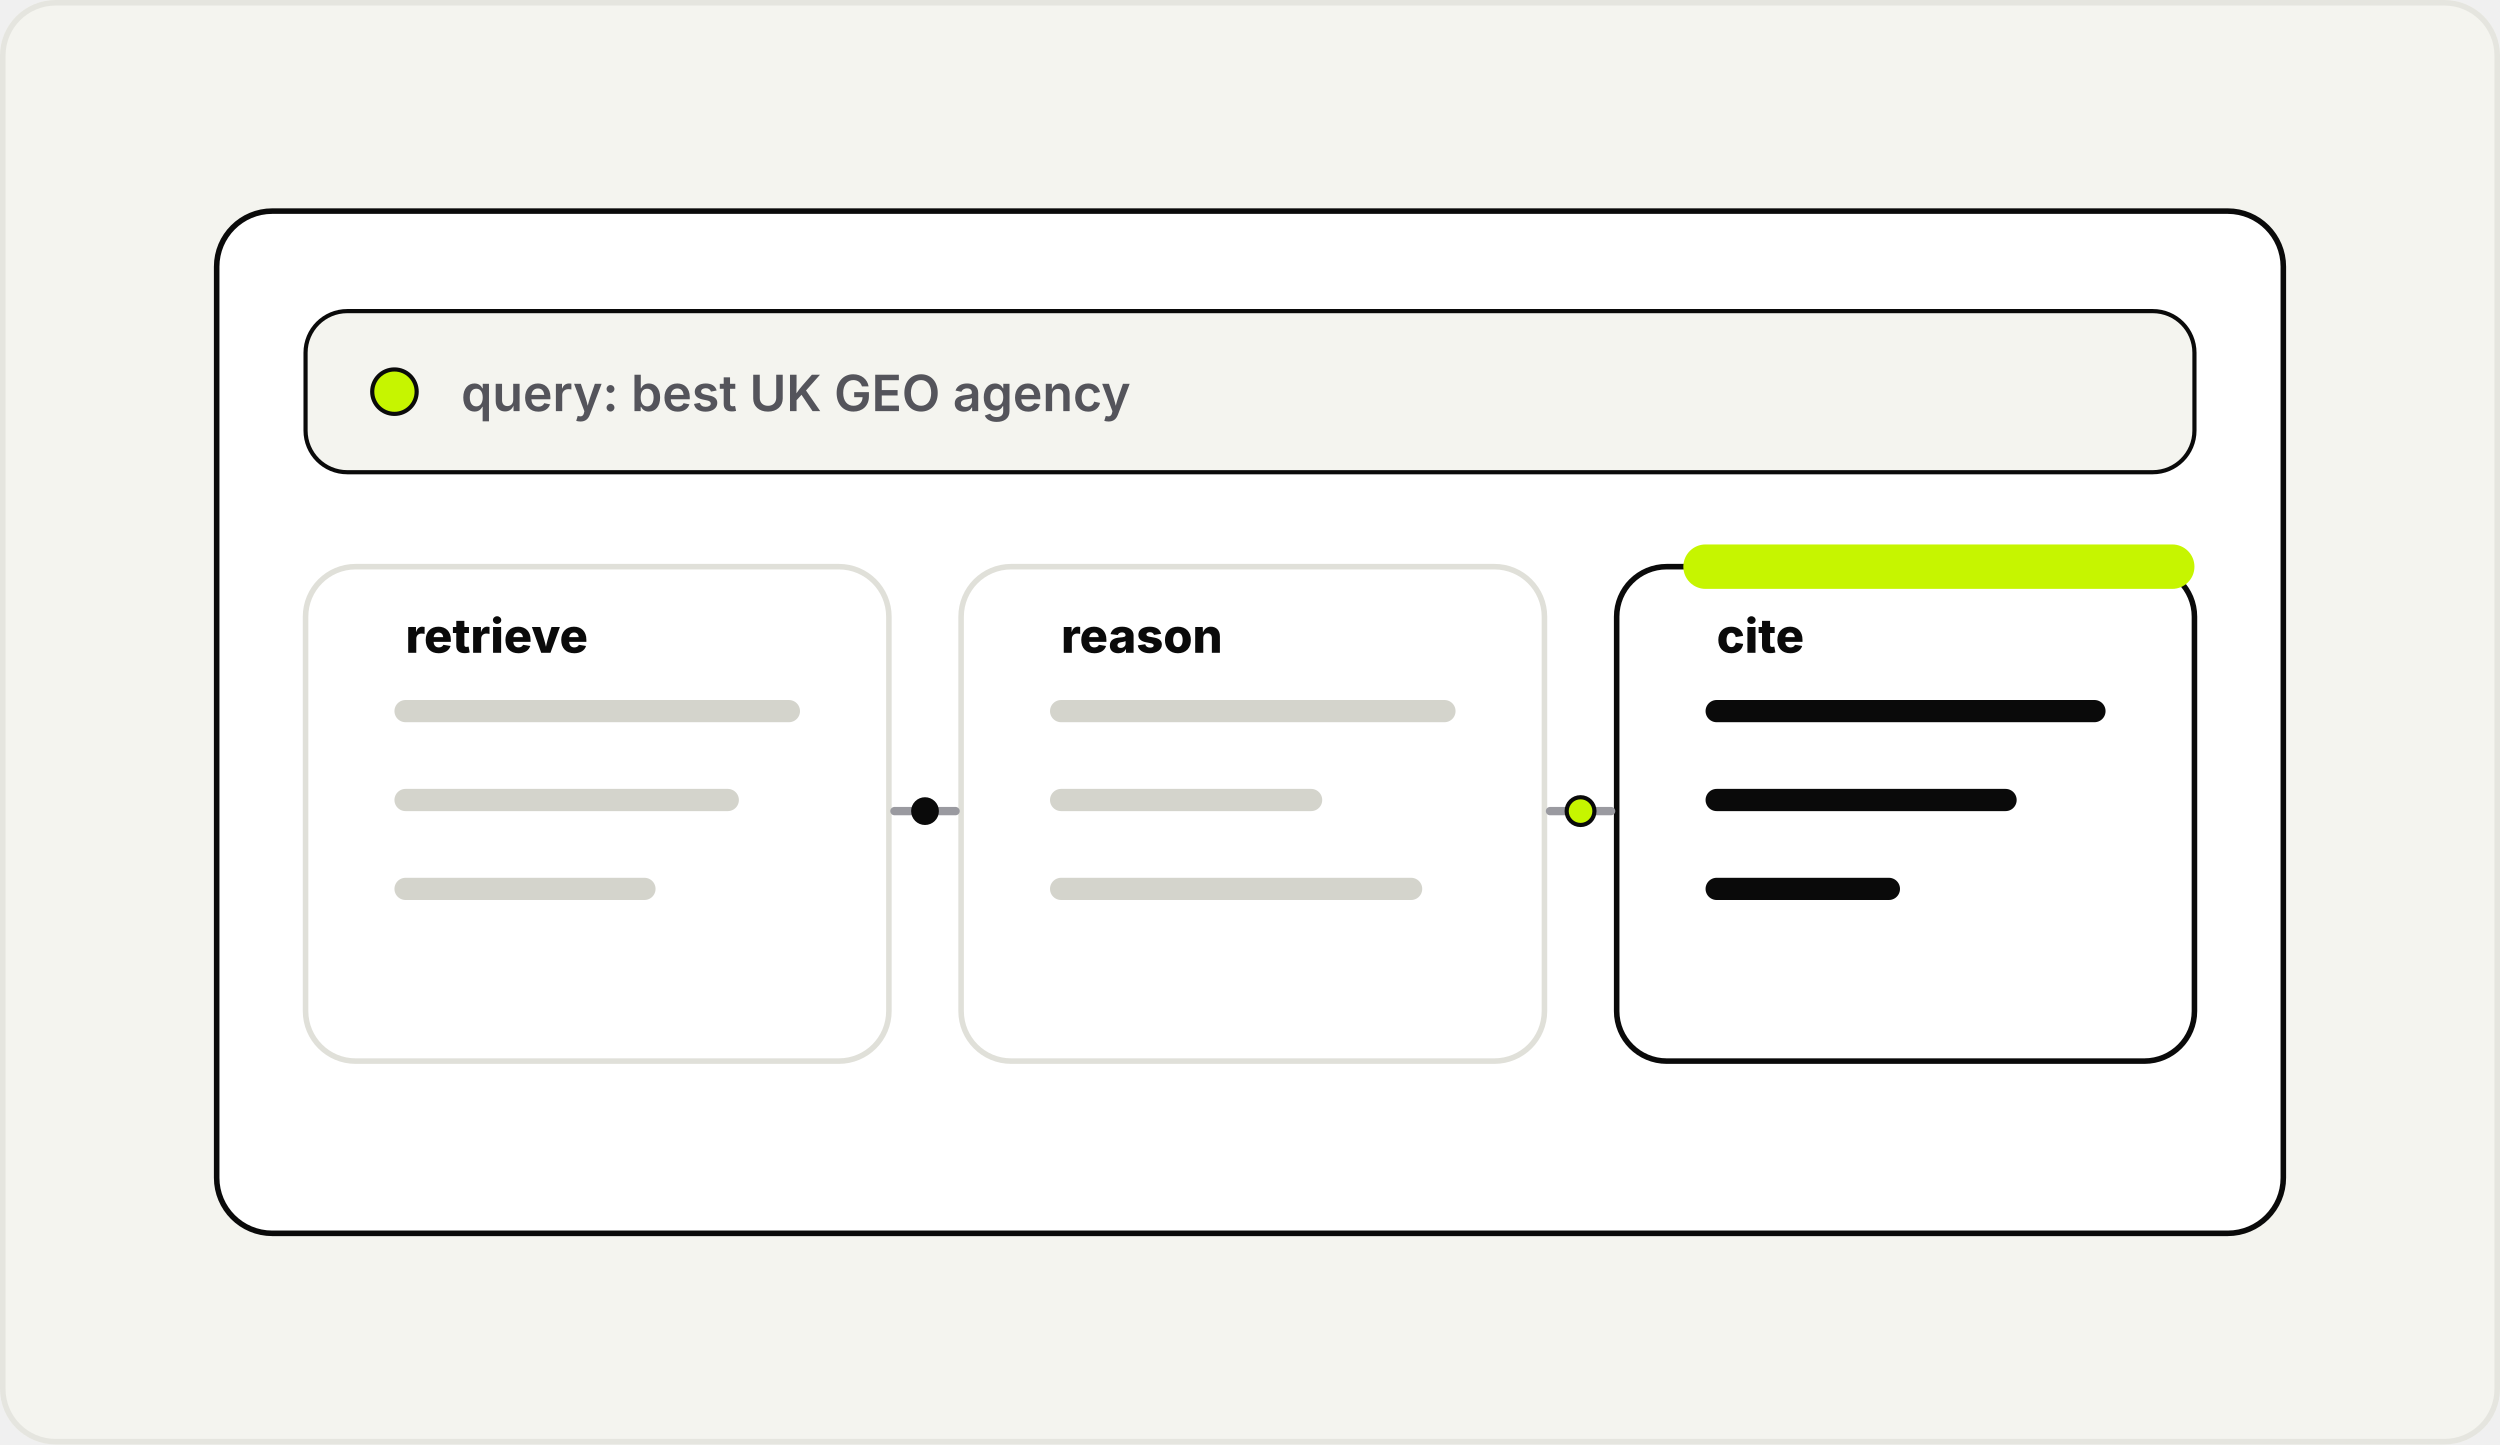
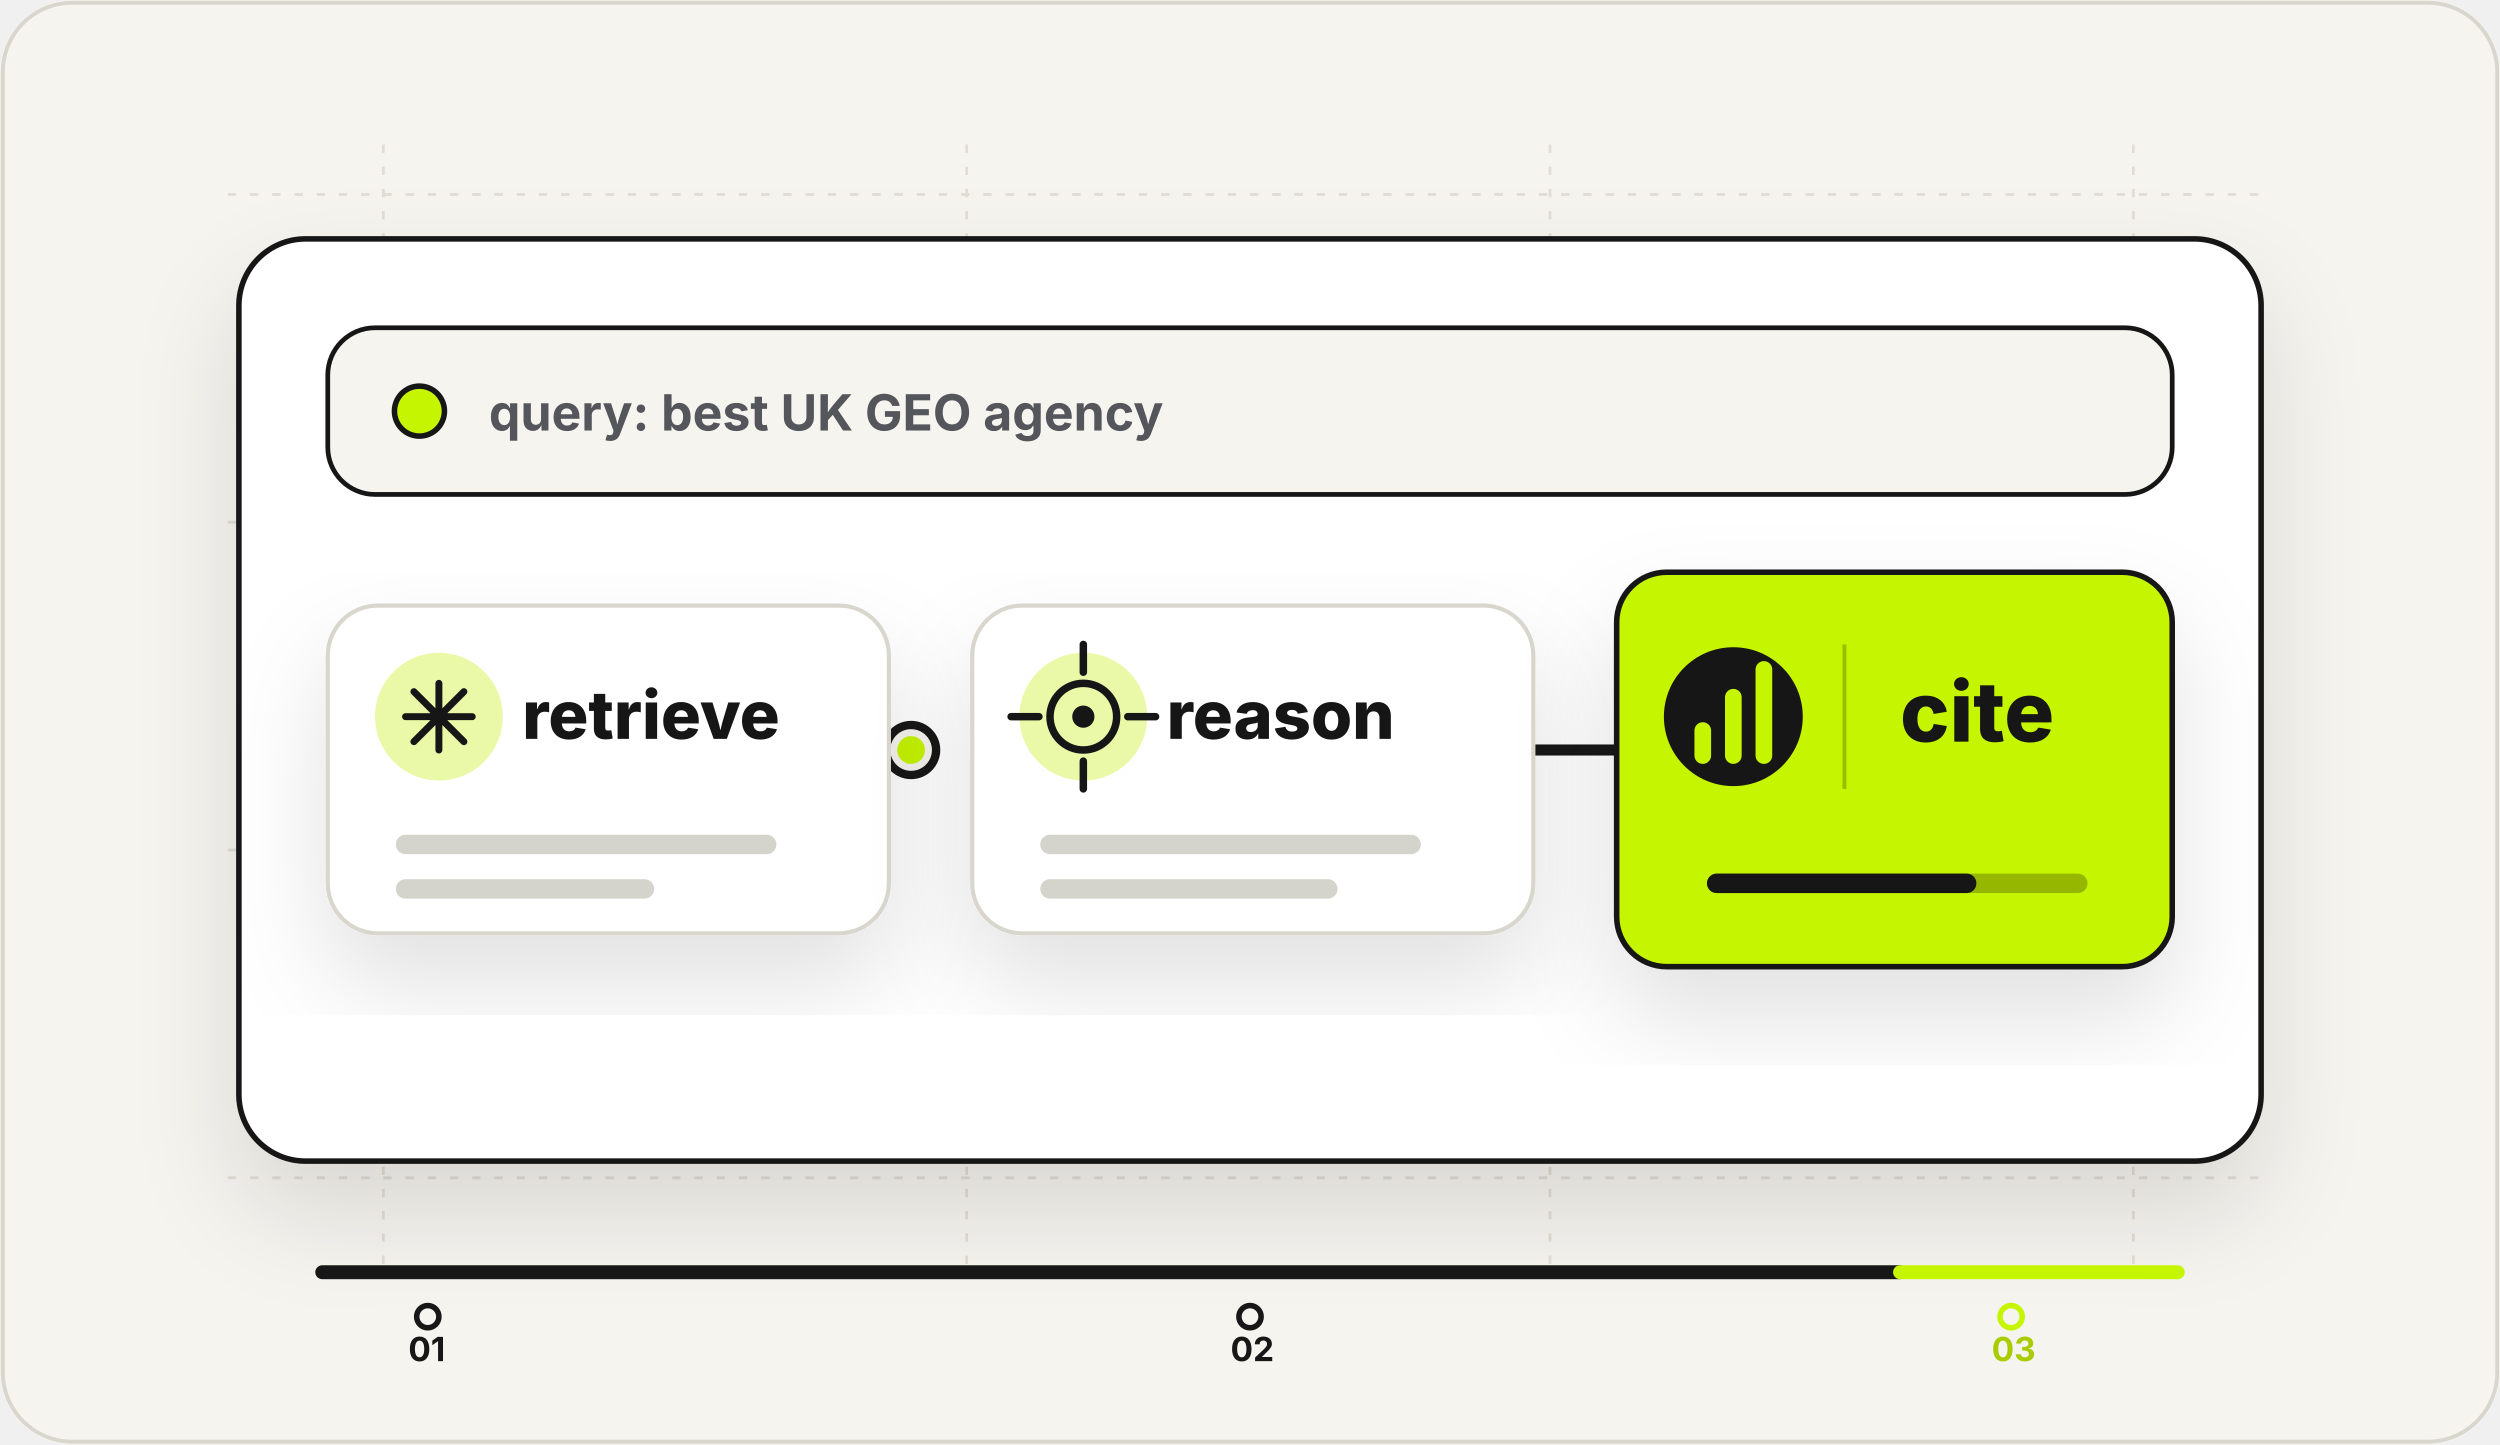
<svg xmlns="http://www.w3.org/2000/svg" width="900" height="520" viewBox="0 0 900 520" fill="none" role="img" aria-labelledby="title desc">
-   <rect width="900" height="520" rx="20" fill="#F4F4EF" />
-   <rect x="1" y="1" width="898" height="518" rx="19" fill="none" stroke="#E5E5DF" stroke-width="2" />
-   <rect x="78" y="76" width="744" height="368" rx="20" fill="#FFFFFF" stroke="#0A0A0A" stroke-width="2" />
-   <rect x="110" y="112" width="680" height="58" rx="15" fill="#F4F4EF" stroke="#0A0A0A" stroke-width="1.5" />
-   <circle cx="142" cy="141" r="8" fill="#C6F500" stroke="#0A0A0A" stroke-width="1.5" />
-   <text x="166" y="148" fill="#54545b" font-family="Inter, Arial, sans-serif" font-size="18" font-weight="600">query: best UK GEO agency</text>
-   <rect x="110" y="204" width="210" height="178" rx="18" fill="#FFFFFF" stroke="#E0E0D9" stroke-width="2" />
-   <rect x="346" y="204" width="210" height="178" rx="18" fill="#FFFFFF" stroke="#E0E0D9" stroke-width="2" />
-   <rect x="582" y="204" width="208" height="178" rx="18" fill="#FFFFFF" stroke="#0A0A0A" stroke-width="2" />
-   <path d="M146 256h138M146 288h116M146 320h86" stroke="#D4D4CC" stroke-width="8" stroke-linecap="round" />
-   <path d="M382 256h138M382 288h90M382 320h126" stroke="#D4D4CC" stroke-width="8" stroke-linecap="round" />
-   <path d="M618 256h136M618 288h104M618 320h62" stroke="#0A0A0A" stroke-width="8" stroke-linecap="round" />
-   <text x="146" y="235" fill="#0A0A0A" font-family="Inter, Arial, sans-serif" font-size="17" font-weight="800">retrieve</text>
-   <text x="382" y="235" fill="#0A0A0A" font-family="Inter, Arial, sans-serif" font-size="17" font-weight="800">reason</text>
-   <text x="618" y="235" fill="#0A0A0A" font-family="Inter, Arial, sans-serif" font-size="17" font-weight="800">cite</text>
-   <rect x="606" y="196" width="184" height="16" rx="8" fill="#C6F500" />
-   <path d="M322 292h22M558 292h22" stroke="#9a9aa0" stroke-width="3" stroke-linecap="round" />
-   <circle cx="333" cy="292" r="5" fill="#0A0A0A" />
-   <circle cx="569" cy="292" r="5" fill="#C6F500" stroke="#0A0A0A" stroke-width="1.5" />
+   <defs>
+     <filter id="shadow" x="-20%" y="-25%" width="140%" height="150%" color-interpolation-filters="sRGB">
+       <feDropShadow dx="0" dy="18" stdDeviation="18" flood-color="#0A0A0A" flood-opacity=".12" />
+     </filter>
+   </defs>
+   <rect width="900" height="520" rx="26" fill="#F6F4EF" />
+   <rect x="1" y="1" width="898" height="518" rx="25" stroke="#D9D6CE" stroke-width="1.4" />
+   <g opacity=".78">
+     <path d="M82 70H818M82 188H818M82 306H818M82 424H818" stroke="#D9D6CE" stroke-width="1" stroke-dasharray="3 5" />
+     <path d="M138 52V456M348 52V456M558 52V456M768 52V456" stroke="#D9D6CE" stroke-width="1" stroke-dasharray="3 5" />
+     <circle cx="138" cy="188" r="4.8" fill="#F6F4EF" stroke="#D9D6CE" />
+     <circle cx="768" cy="306" r="4.8" fill="#F6F4EF" stroke="#D9D6CE" />
+   </g>
+   <g filter="url(#shadow)">
+     <rect x="86" y="86" width="728" height="332" rx="24" fill="#FFFFFF" stroke="#171717" stroke-width="2" />
+     <rect x="118" y="118" width="664" height="60" rx="17" fill="#F6F4EF" stroke="#171717" stroke-width="1.7" />
+     <circle cx="151" cy="148" r="9" fill="#C6F500" stroke="#171717" stroke-width="2" />
+     <text x="176" y="155" fill="#54545B" font-family="Inter, Arial, sans-serif" font-size="18" font-weight="700">query: best UK GEO agency</text>
+   </g>
+   <path d="M250 270H328M546 270H624" stroke="#171717" stroke-width="4" stroke-linecap="round" />
+   <circle cx="328" cy="270" r="9" fill="#F6F4EF" stroke="#171717" stroke-width="3" />
+   <circle cx="328" cy="270" r="5" fill="#C6F500" />
+   <circle cx="624" cy="270" r="9" fill="#F6F4EF" stroke="#171717" stroke-width="3" />
+   <circle cx="624" cy="270" r="5" fill="#C6F500" />
+   <g filter="url(#shadow)">
+     <rect x="118" y="218" width="202" height="118" rx="18" fill="#FFFFFF" stroke="#D9D6CE" stroke-width="1.5" />
+     <circle cx="158" cy="258" r="23" fill="#EAF9A7" />
+     <path d="M146 258H170M158 246V270M149 249L167 267M167 249L149 267" stroke="#171717" stroke-width="2.5" stroke-linecap="round" />
+     <text x="188" y="266" fill="#171717" font-family="Inter, Arial, sans-serif" font-size="24" font-weight="800">retrieve</text>
+     <path d="M146 304H276M146 320H232" stroke="#D4D4CC" stroke-width="7" stroke-linecap="round" />
+   </g>
+   <g filter="url(#shadow)">
+     <rect x="350" y="218" width="202" height="118" rx="18" fill="#FFFFFF" stroke="#D9D6CE" stroke-width="1.5" />
+     <circle cx="390" cy="258" r="23" fill="#EAF9A7" />
+     <circle cx="390" cy="258" r="12" stroke="#171717" stroke-width="2.7" />
+     <circle cx="390" cy="258" r="4" fill="#171717" />
+     <path d="M390 232V242M390 274V284M364 258H374M406 258H416" stroke="#171717" stroke-width="2.7" stroke-linecap="round" />
+     <text x="420" y="266" fill="#171717" font-family="Inter, Arial, sans-serif" font-size="24" font-weight="800">reason</text>
+     <path d="M378 304H508M378 320H478" stroke="#D4D4CC" stroke-width="7" stroke-linecap="round" />
+   </g>
+   <g filter="url(#shadow)">
+     <rect x="582" y="206" width="200" height="142" rx="18" fill="#C6F500" stroke="#171717" stroke-width="2" />
+     <circle cx="624" cy="258" r="25" fill="#171717" />
+     <path d="M613 272V263M624 272V251M635 272V241" stroke="#C6F500" stroke-width="6" stroke-linecap="round" />
+     <path d="M664 232V284" stroke="#99BE00" stroke-width="1.4" />
+     <text x="684" y="267" fill="#171717" font-family="Inter, Arial, sans-serif" font-size="30" font-weight="800">cite</text>
+     <path d="M618 318H748" stroke="#171717" stroke-opacity=".28" stroke-width="7" stroke-linecap="round" />
+     <path d="M618 318H708" stroke="#171717" stroke-width="7" stroke-linecap="round" />
+   </g>
+   <g>
+     <path d="M116 458H684" stroke="#171717" stroke-width="5" stroke-linecap="round" />
+     <path d="M684 458H784" stroke="#C6F500" stroke-width="5" stroke-linecap="round" />
+     <circle cx="154" cy="474" r="4" fill="#F6F4EF" stroke="#171717" stroke-width="2" />
+     <circle cx="450" cy="474" r="4" fill="#F6F4EF" stroke="#171717" stroke-width="2" />
+     <circle cx="724" cy="474" r="4" fill="#F6F4EF" stroke="#C6F500" stroke-width="2" />
+     <text x="147" y="490" fill="#171717" font-family="Inter, Arial, sans-serif" font-size="12" font-weight="700">01</text>
+     <text x="443" y="490" fill="#171717" font-family="Inter, Arial, sans-serif" font-size="12" font-weight="700">02</text>
+     <text x="717" y="490" fill="#A8CC00" font-family="Inter, Arial, sans-serif" font-size="12" font-weight="700">03</text>
+   </g>
</svg>
